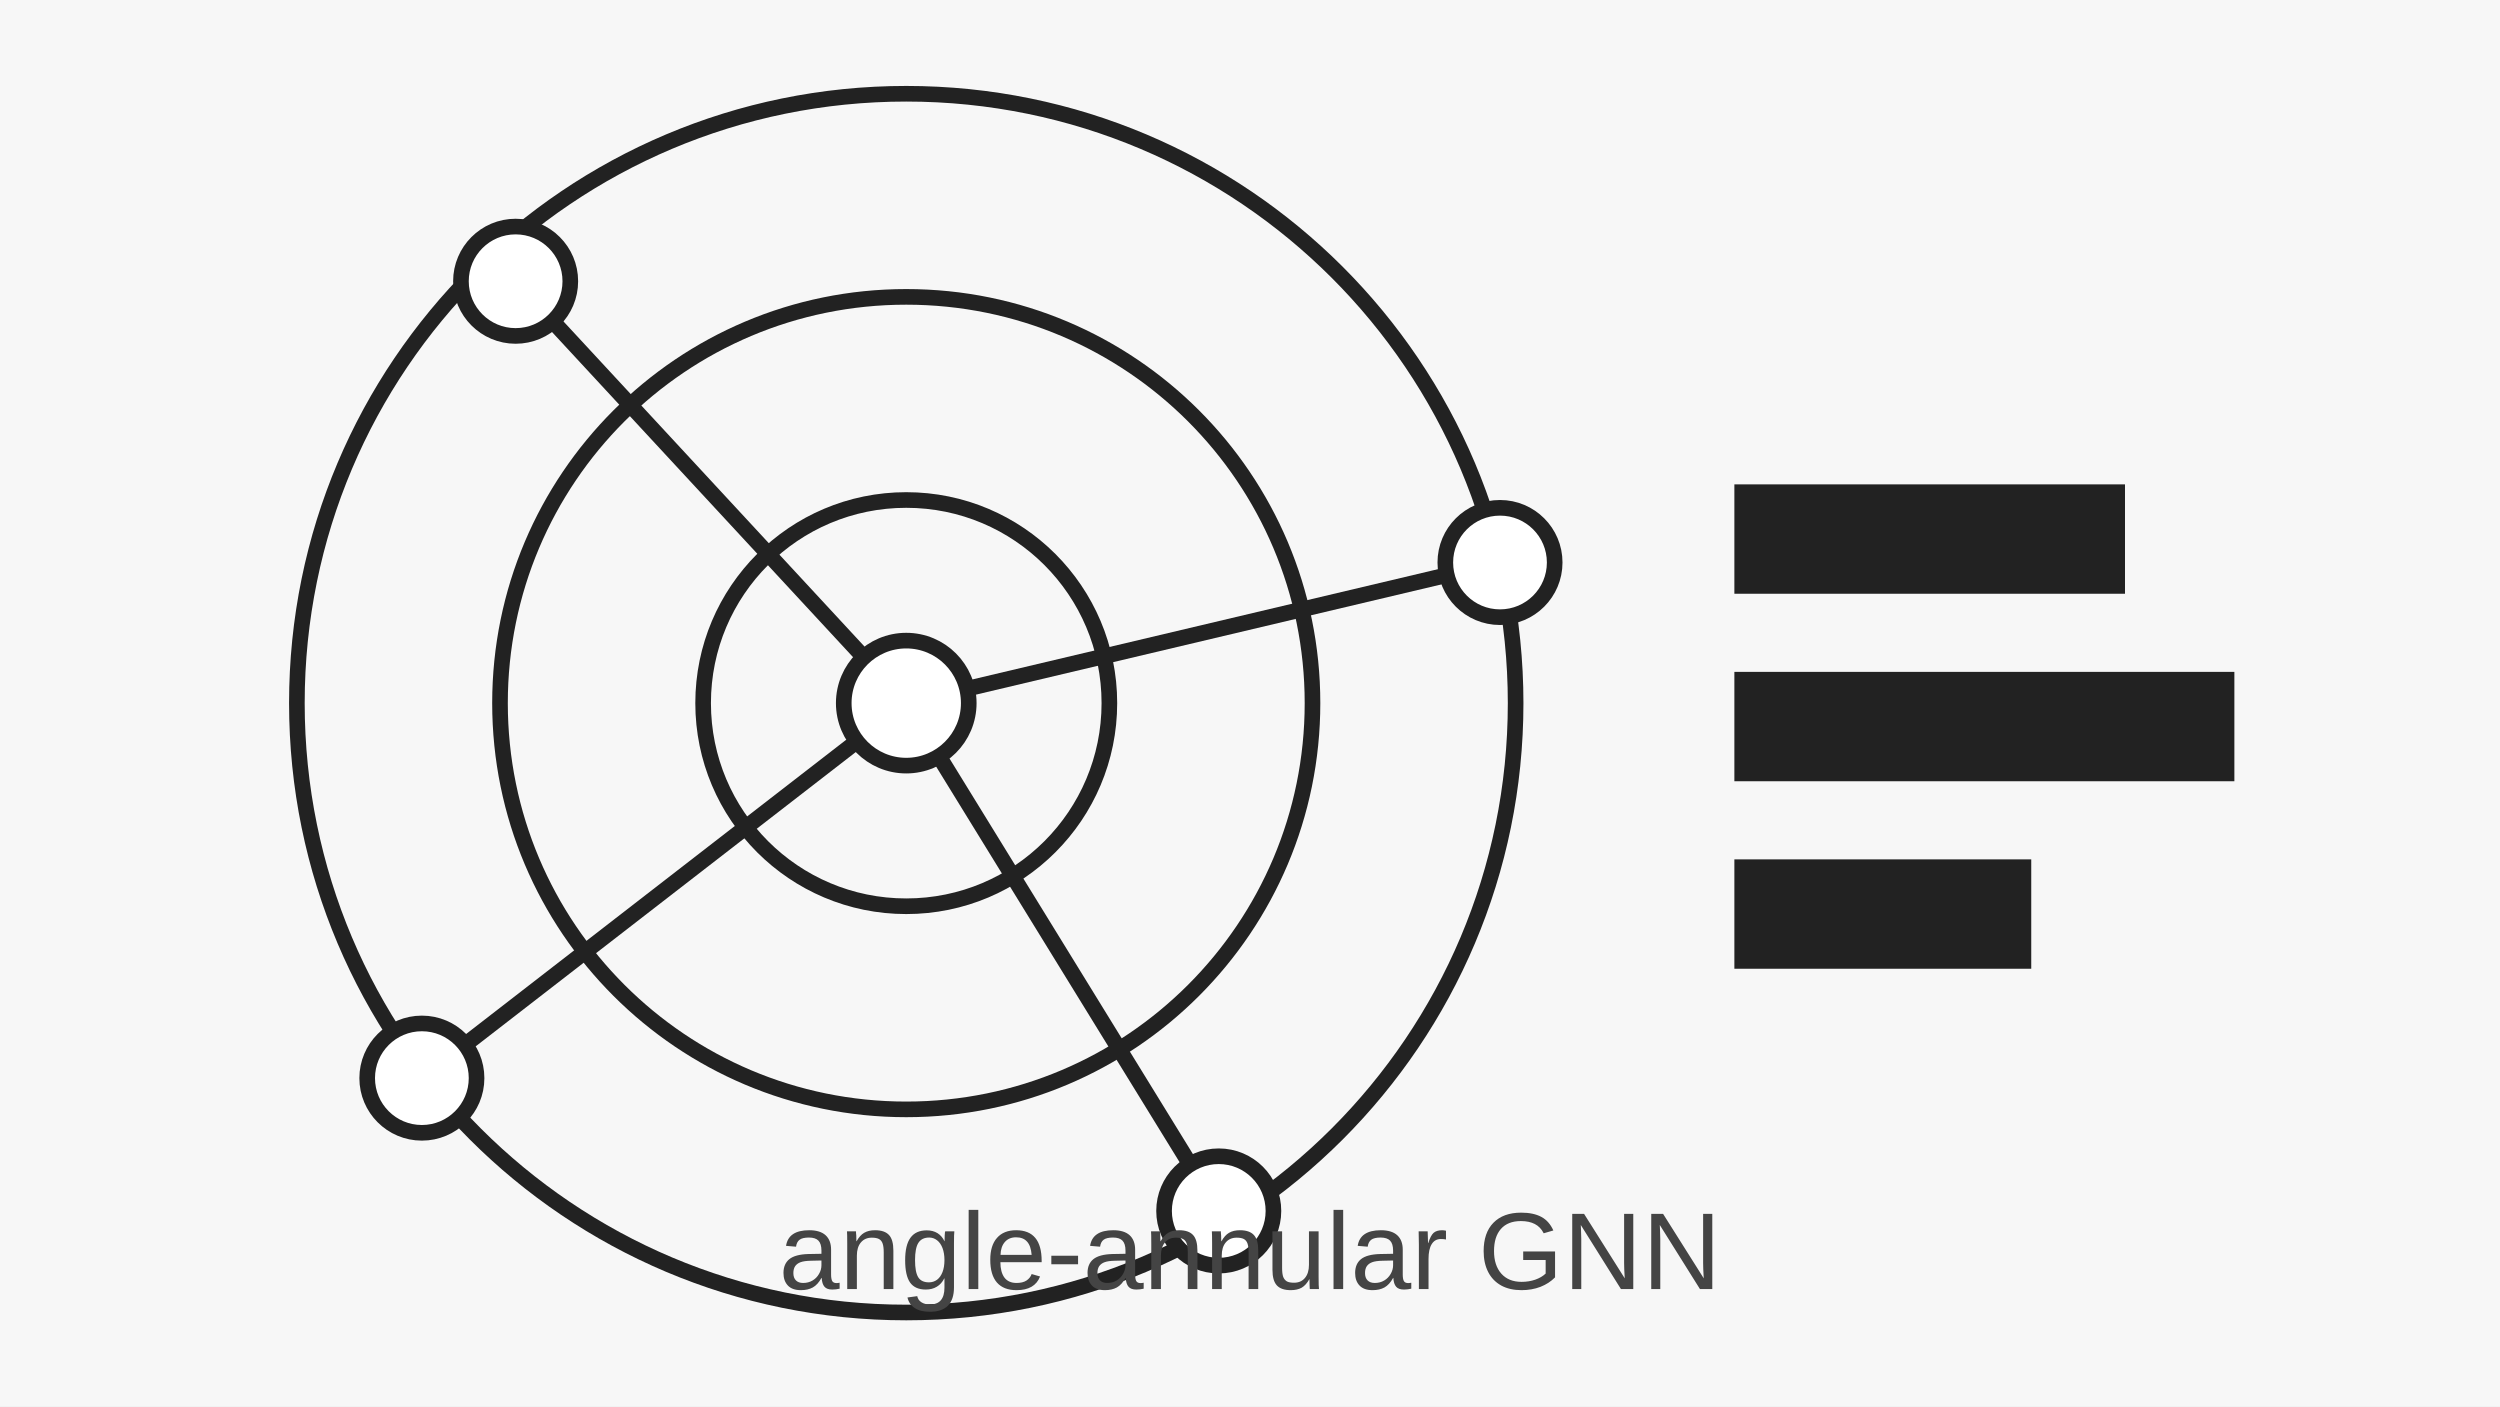
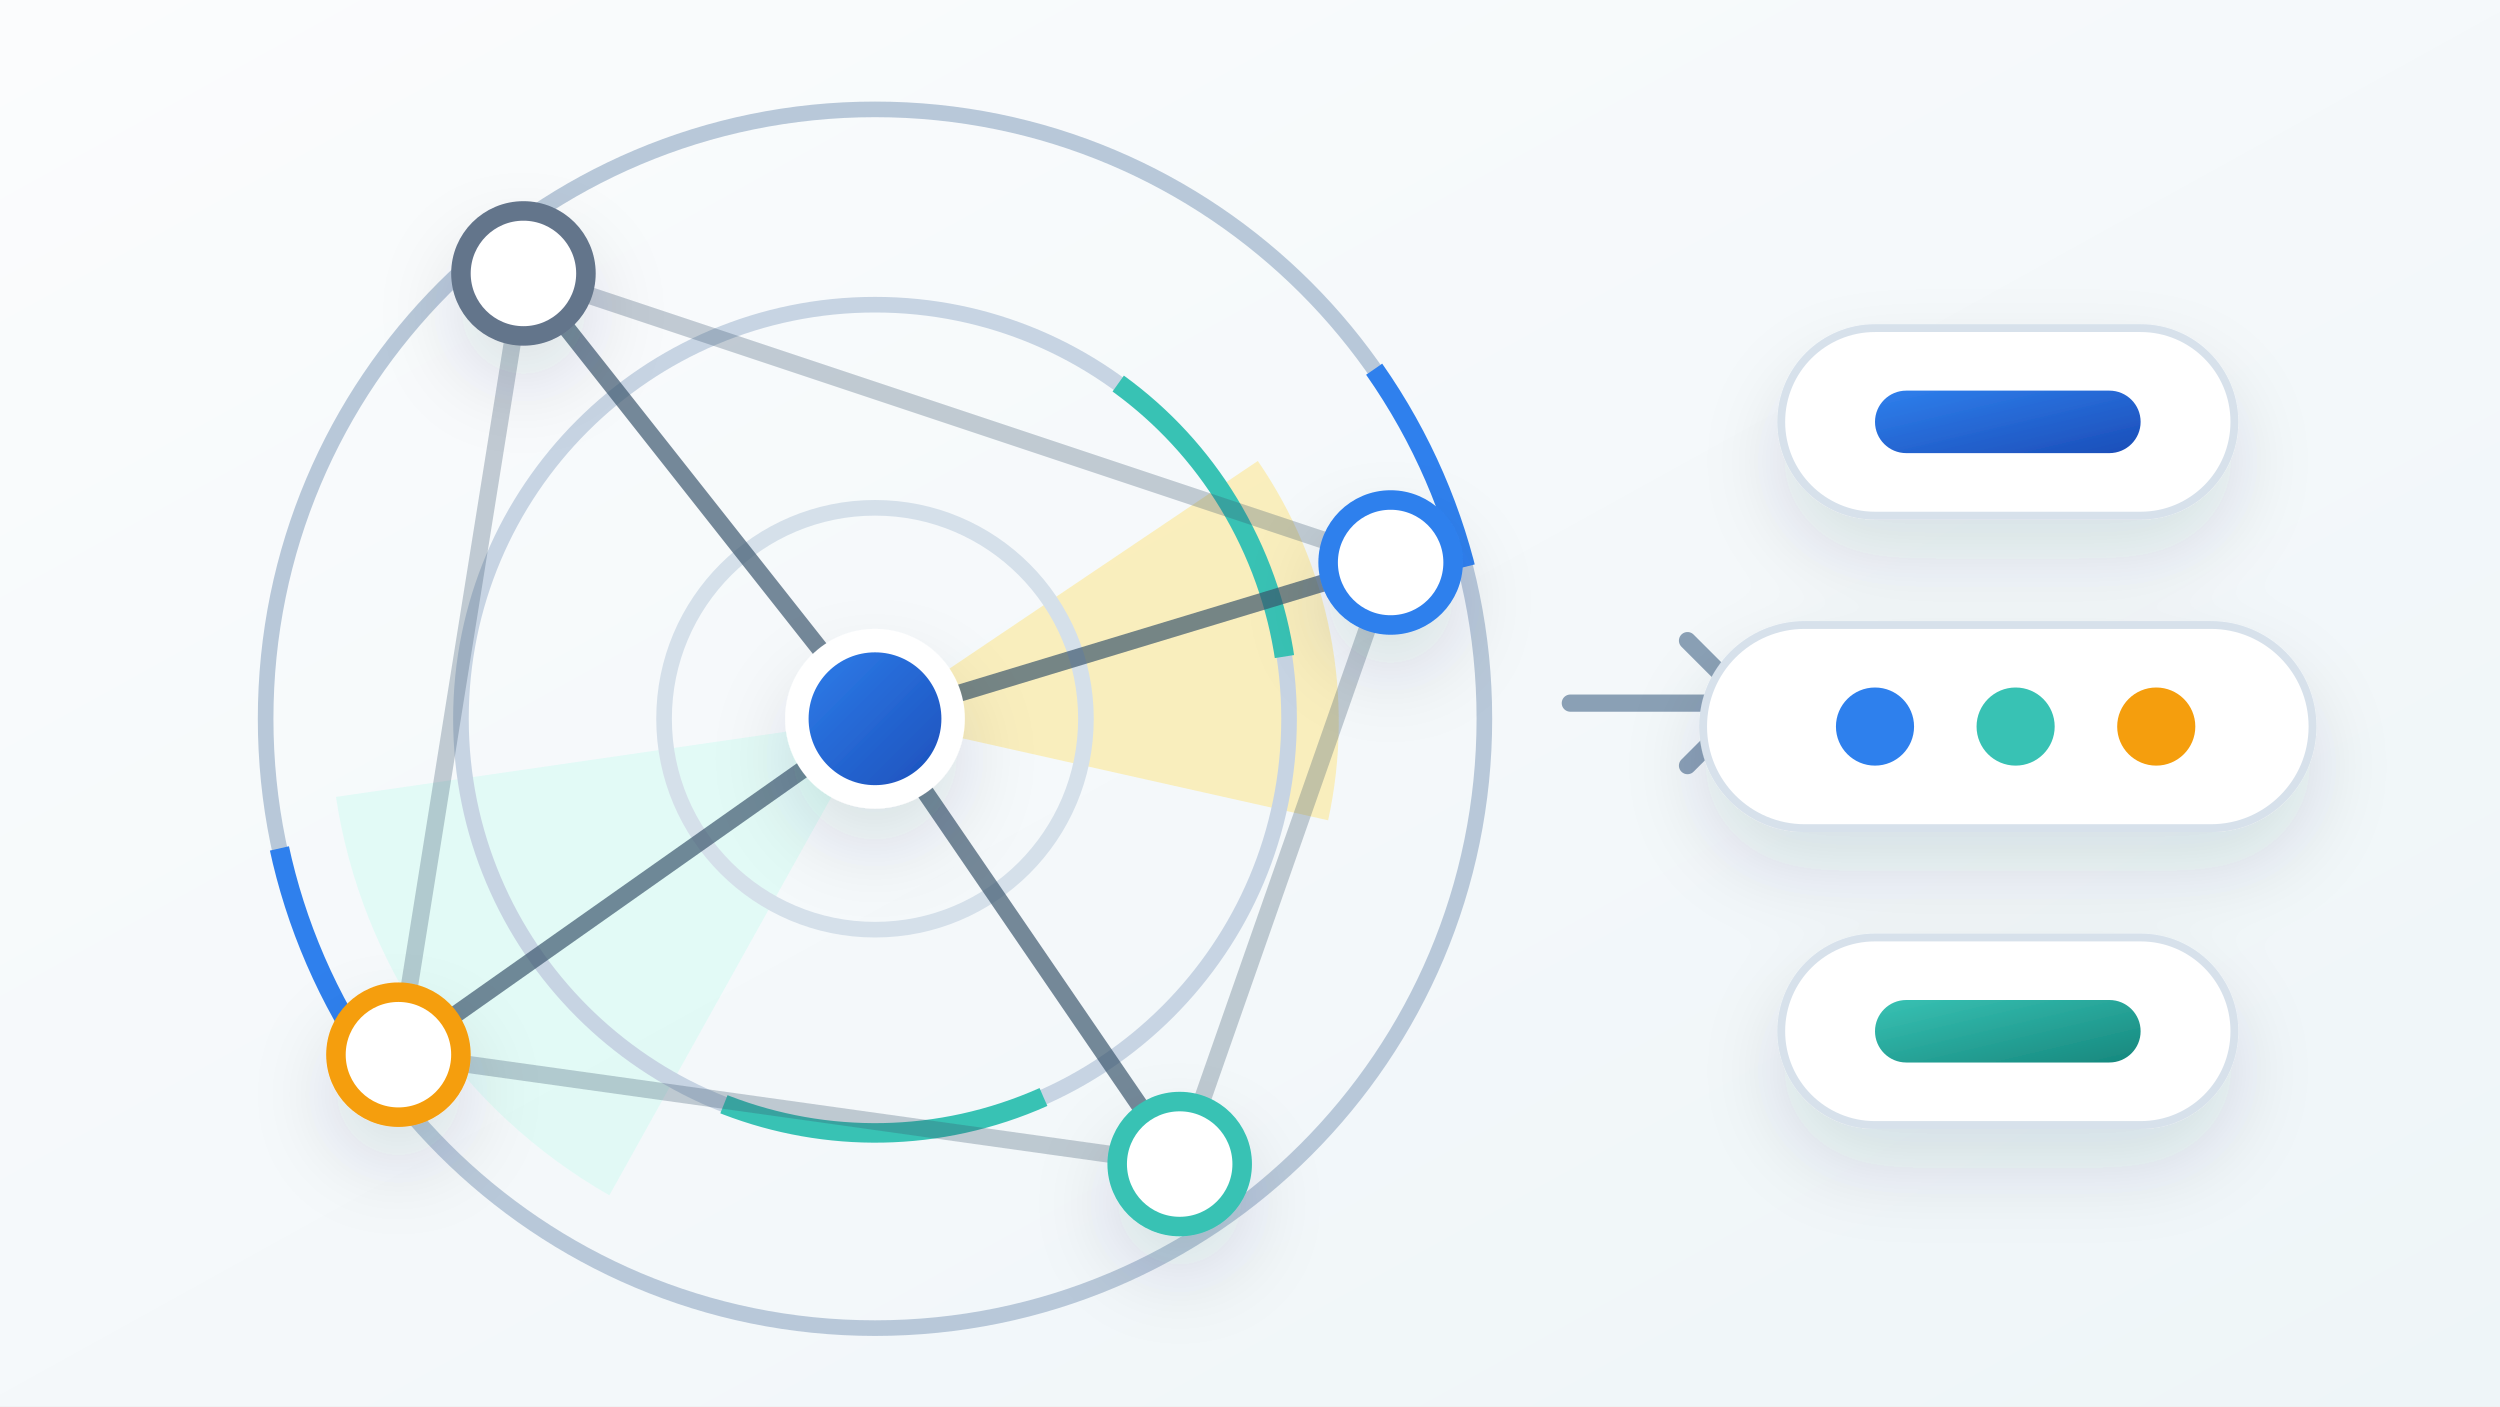
<svg xmlns="http://www.w3.org/2000/svg" viewBox="0 0 320 180" role="img" aria-labelledby="title desc">
-   <rect width="320" height="180" fill="#f7f7f7" />
-   <g transform="translate(116 90)" fill="none" stroke="#222">
-     <circle r="26" stroke-width="2" />
-     <circle r="52" stroke-width="2" />
-     <circle r="78" stroke-width="2" />
-     <path d="M0 0 L76 -18" stroke-width="2" />
-     <path d="M0 0 L40 65" stroke-width="2" />
-     <path d="M0 0 L-62 48" stroke-width="2" />
-     <path d="M0 0 L-50 -54" stroke-width="2" />
+   <defs>
+     <linearGradient id="bg" x1="0" y1="0" x2="1" y2="1">
+       <stop offset="0" stop-color="#fbfcfd" />
+       <stop offset="1" stop-color="#eef5f8" />
+     </linearGradient>
+     <linearGradient id="blue" x1="0" y1="0" x2="1" y2="1">
+       <stop offset="0" stop-color="#2f80ed" />
+       <stop offset="1" stop-color="#1b4db8" />
+     </linearGradient>
+     <linearGradient id="teal" x1="0" y1="0" x2="1" y2="1">
+       <stop offset="0" stop-color="#38c2b4" />
+       <stop offset="1" stop-color="#16877d" />
+     </linearGradient>
+     <filter id="soft-shadow" x="-20%" y="-20%" width="140%" height="140%">
+       <feDropShadow dx="0" dy="5" stdDeviation="5" flood-color="#16324f" flood-opacity="0.12" />
+     </filter>
+   </defs>
+   <rect width="320" height="180" rx="0" fill="url(#bg)" />
+   <g transform="translate(112 92)">
+     <path d="M0 0 L49 -33 A59 59 0 0 1 58 13 Z" fill="#fde68a" opacity="0.55" />
+     <path d="M0 0 L-34 61 A71 71 0 0 1 -69 10 Z" fill="#ccfbf1" opacity="0.48" />
+     <circle r="27" fill="none" stroke="#d5e0ea" stroke-width="2" />
+     <circle r="53" fill="none" stroke="#c7d4e3" stroke-width="2" />
+     <circle r="78" fill="none" stroke="#b8c8d9" stroke-width="2" />
+     <circle r="78" fill="none" stroke="#2f80ed" stroke-width="2.5" stroke-dasharray="28 220" transform="rotate(-35)" />
+     <circle r="53" fill="none" stroke="#38c2b4" stroke-width="2.5" stroke-dasharray="42 180" transform="rotate(66)" />
+     <g fill="none" stroke="#38536b" stroke-width="2.2" stroke-linecap="round" opacity="0.68">
+       <path d="M0 0 L66 -20" />
+       <path d="M0 0 L39 57" />
+       <path d="M0 0 L-61 43" />
+       <path d="M0 0 L-45 -57" />
+       <path d="M66 -20 L39 57 L-61 43 L-45 -57 Z" opacity="0.42" />
+     </g>
+     <g filter="url(#soft-shadow)">
+       <circle r="10" fill="url(#blue)" stroke="#ffffff" stroke-width="3" />
+       <circle cx="66" cy="-20" r="8" fill="#ffffff" stroke="#2f80ed" stroke-width="2.5" />
+       <circle cx="39" cy="57" r="8" fill="#ffffff" stroke="#38c2b4" stroke-width="2.5" />
+       <circle cx="-61" cy="43" r="8" fill="#ffffff" stroke="#f59e0b" stroke-width="2.5" />
+       <circle cx="-45" cy="-57" r="8" fill="#ffffff" stroke="#64748b" stroke-width="2.5" />
+     </g>
  </g>
-   <g fill="#fff" stroke="#222" stroke-width="2">
-     <circle cx="116" cy="90" r="8" />
-     <circle cx="192" cy="72" r="7" />
-     <circle cx="156" cy="155" r="7" />
-     <circle cx="54" cy="138" r="7" />
-     <circle cx="66" cy="36" r="7" />
+   <g fill="none" stroke="#8aa0b5" stroke-width="2.2" stroke-linecap="round" stroke-linejoin="round">
+     <path d="M201 90 H224" />
+     <path d="M216 82 L224 90 L216 98" />
  </g>
-   <g fill="#222">
-     <path d="M222 62 h50 v14 h-50z" />
-     <path d="M222 86 h64 v14 h-64z" />
-     <path d="M222 110 h38 v14 h-38z" />
+   <g transform="translate(228 42)" filter="url(#soft-shadow)">
+     <rect x="0" y="0" width="58" height="24" rx="12" fill="#ffffff" stroke="#d7e1eb" />
+     <rect x="12" y="8" width="34" height="8" rx="4" fill="url(#blue)" />
+     <rect x="-10" y="38" width="78" height="26" rx="13" fill="#ffffff" stroke="#d7e1eb" />
+     <circle cx="12" cy="51" r="5" fill="#2f80ed" />
+     <circle cx="30" cy="51" r="5" fill="#38c2b4" />
+     <circle cx="48" cy="51" r="5" fill="#f59e0b" />
+     <rect x="0" y="78" width="58" height="24" rx="12" fill="#ffffff" stroke="#d7e1eb" />
+     <rect x="12" y="86" width="34" height="8" rx="4" fill="url(#teal)" />
  </g>
-   <text x="160" y="165" text-anchor="middle" font-family="Arial, sans-serif" font-size="14" fill="#444">angle-annular GNN</text>
</svg>
